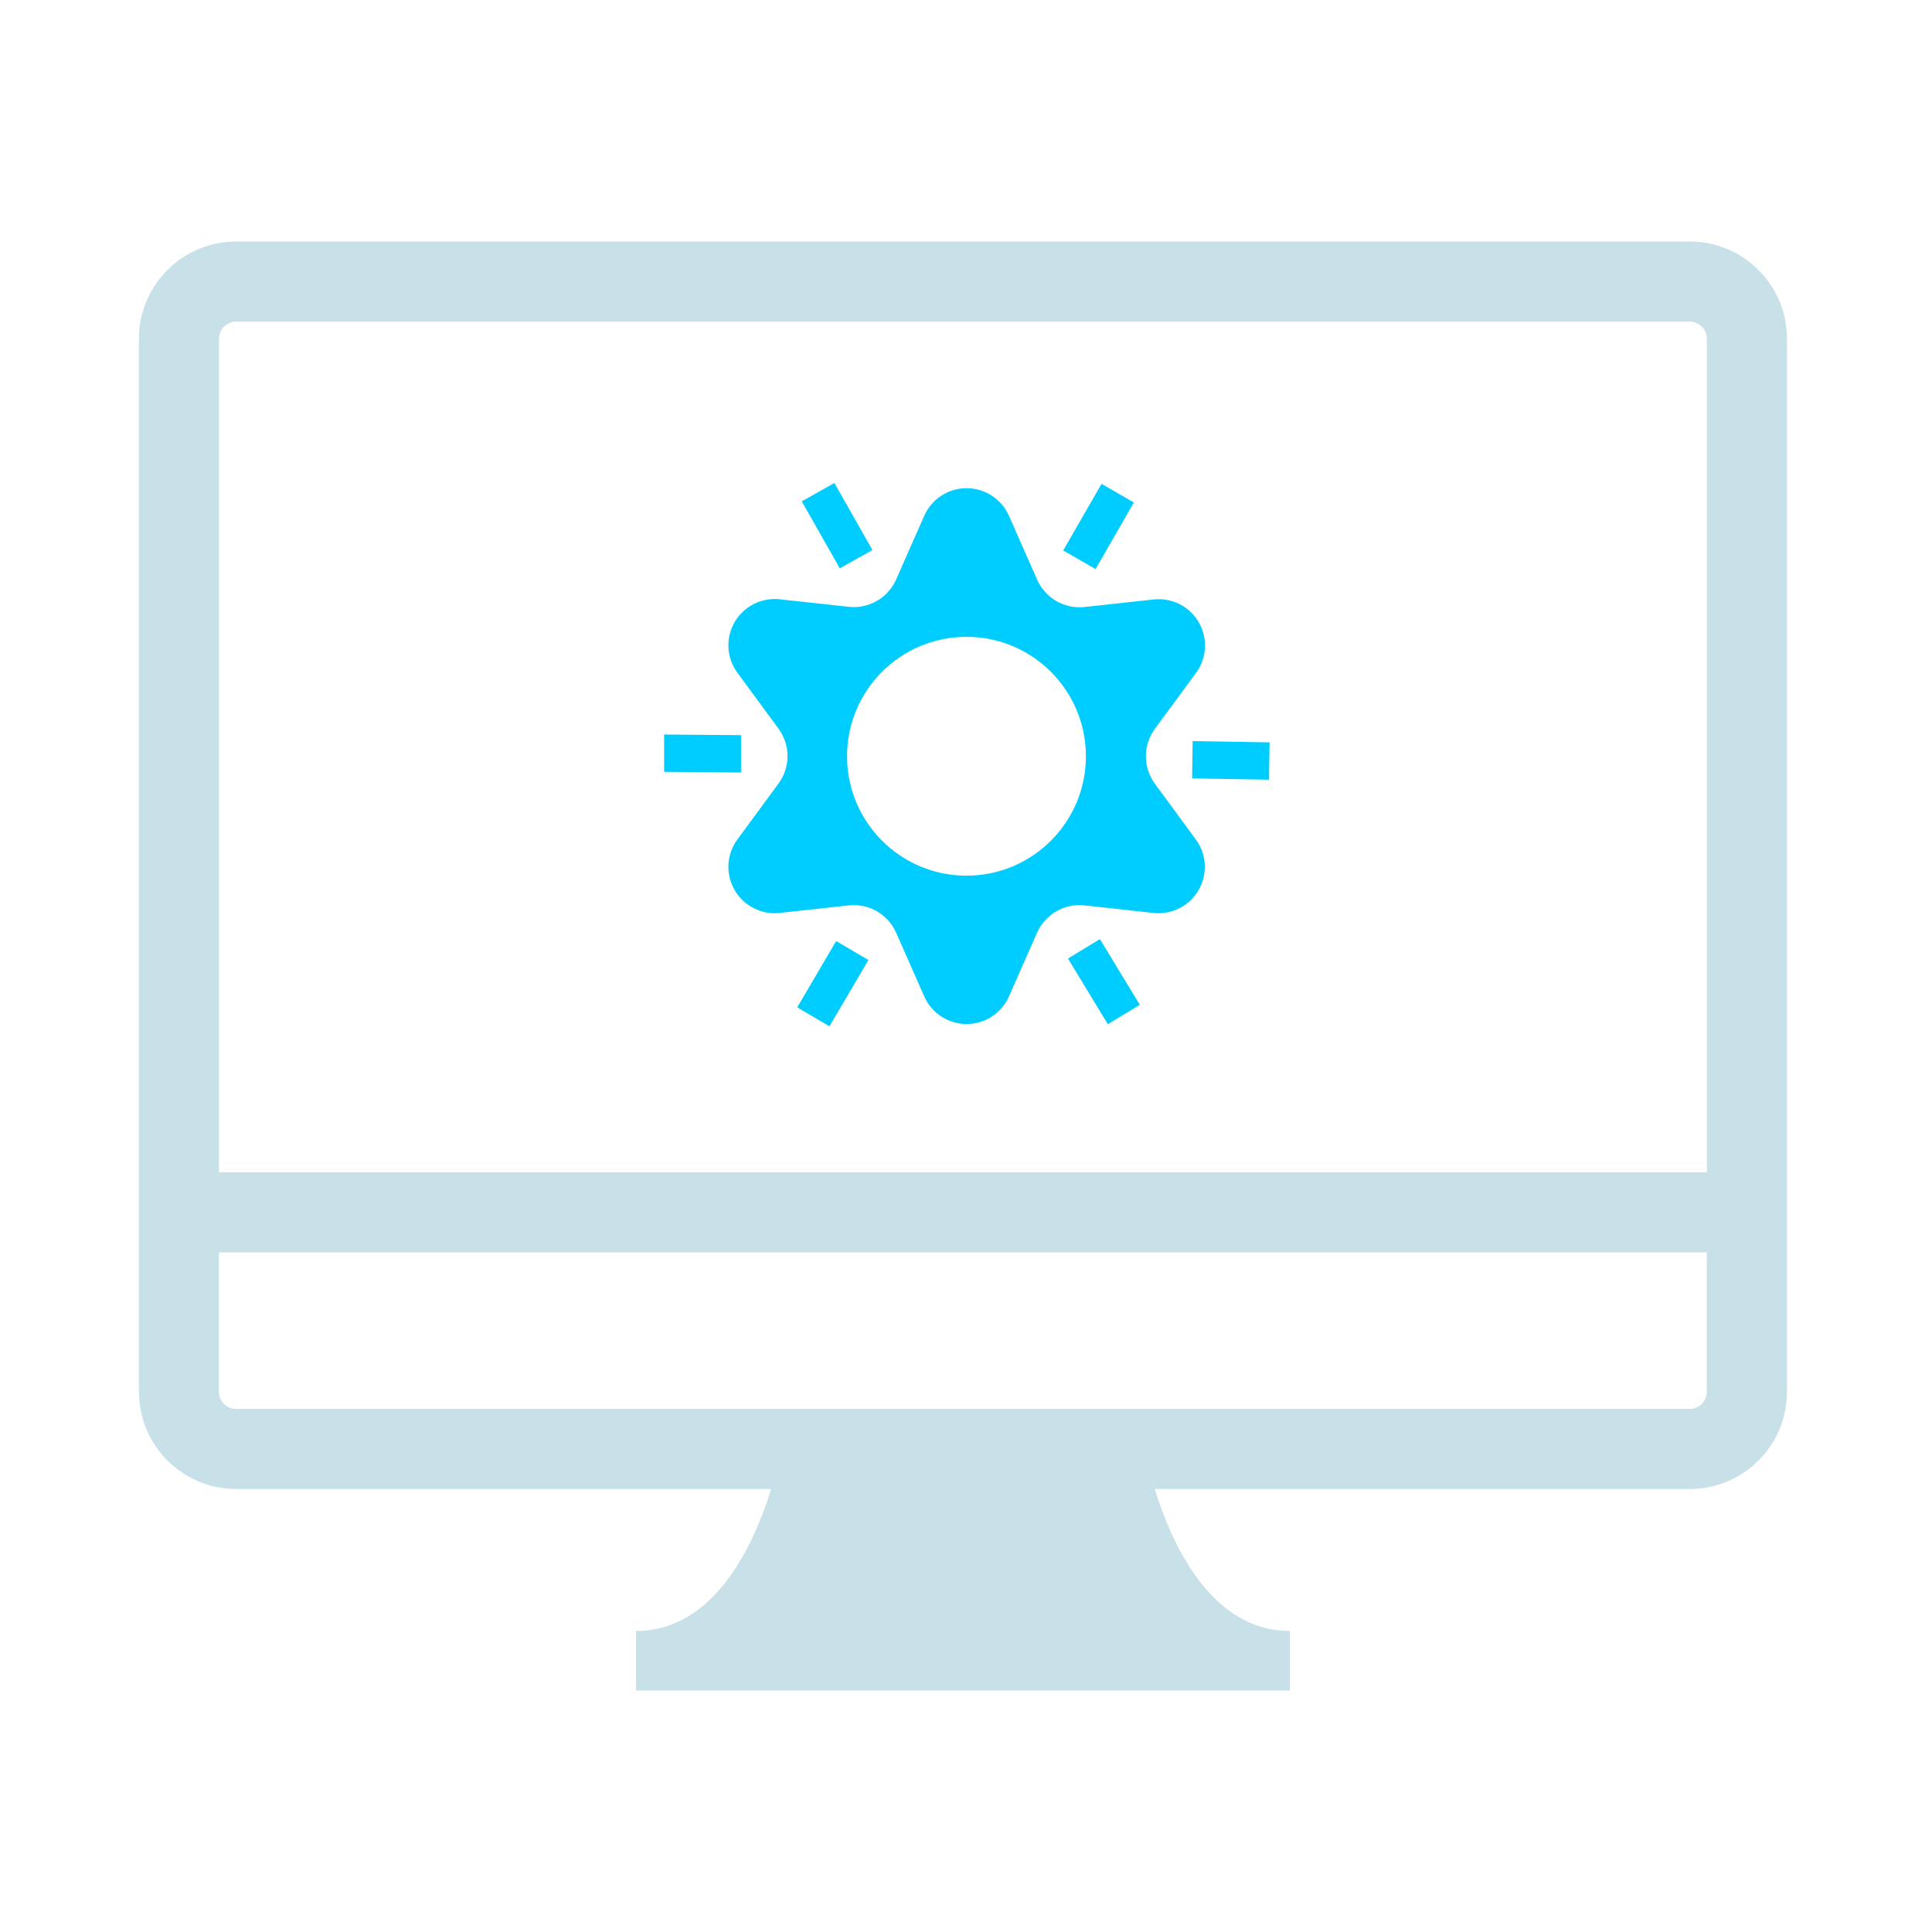
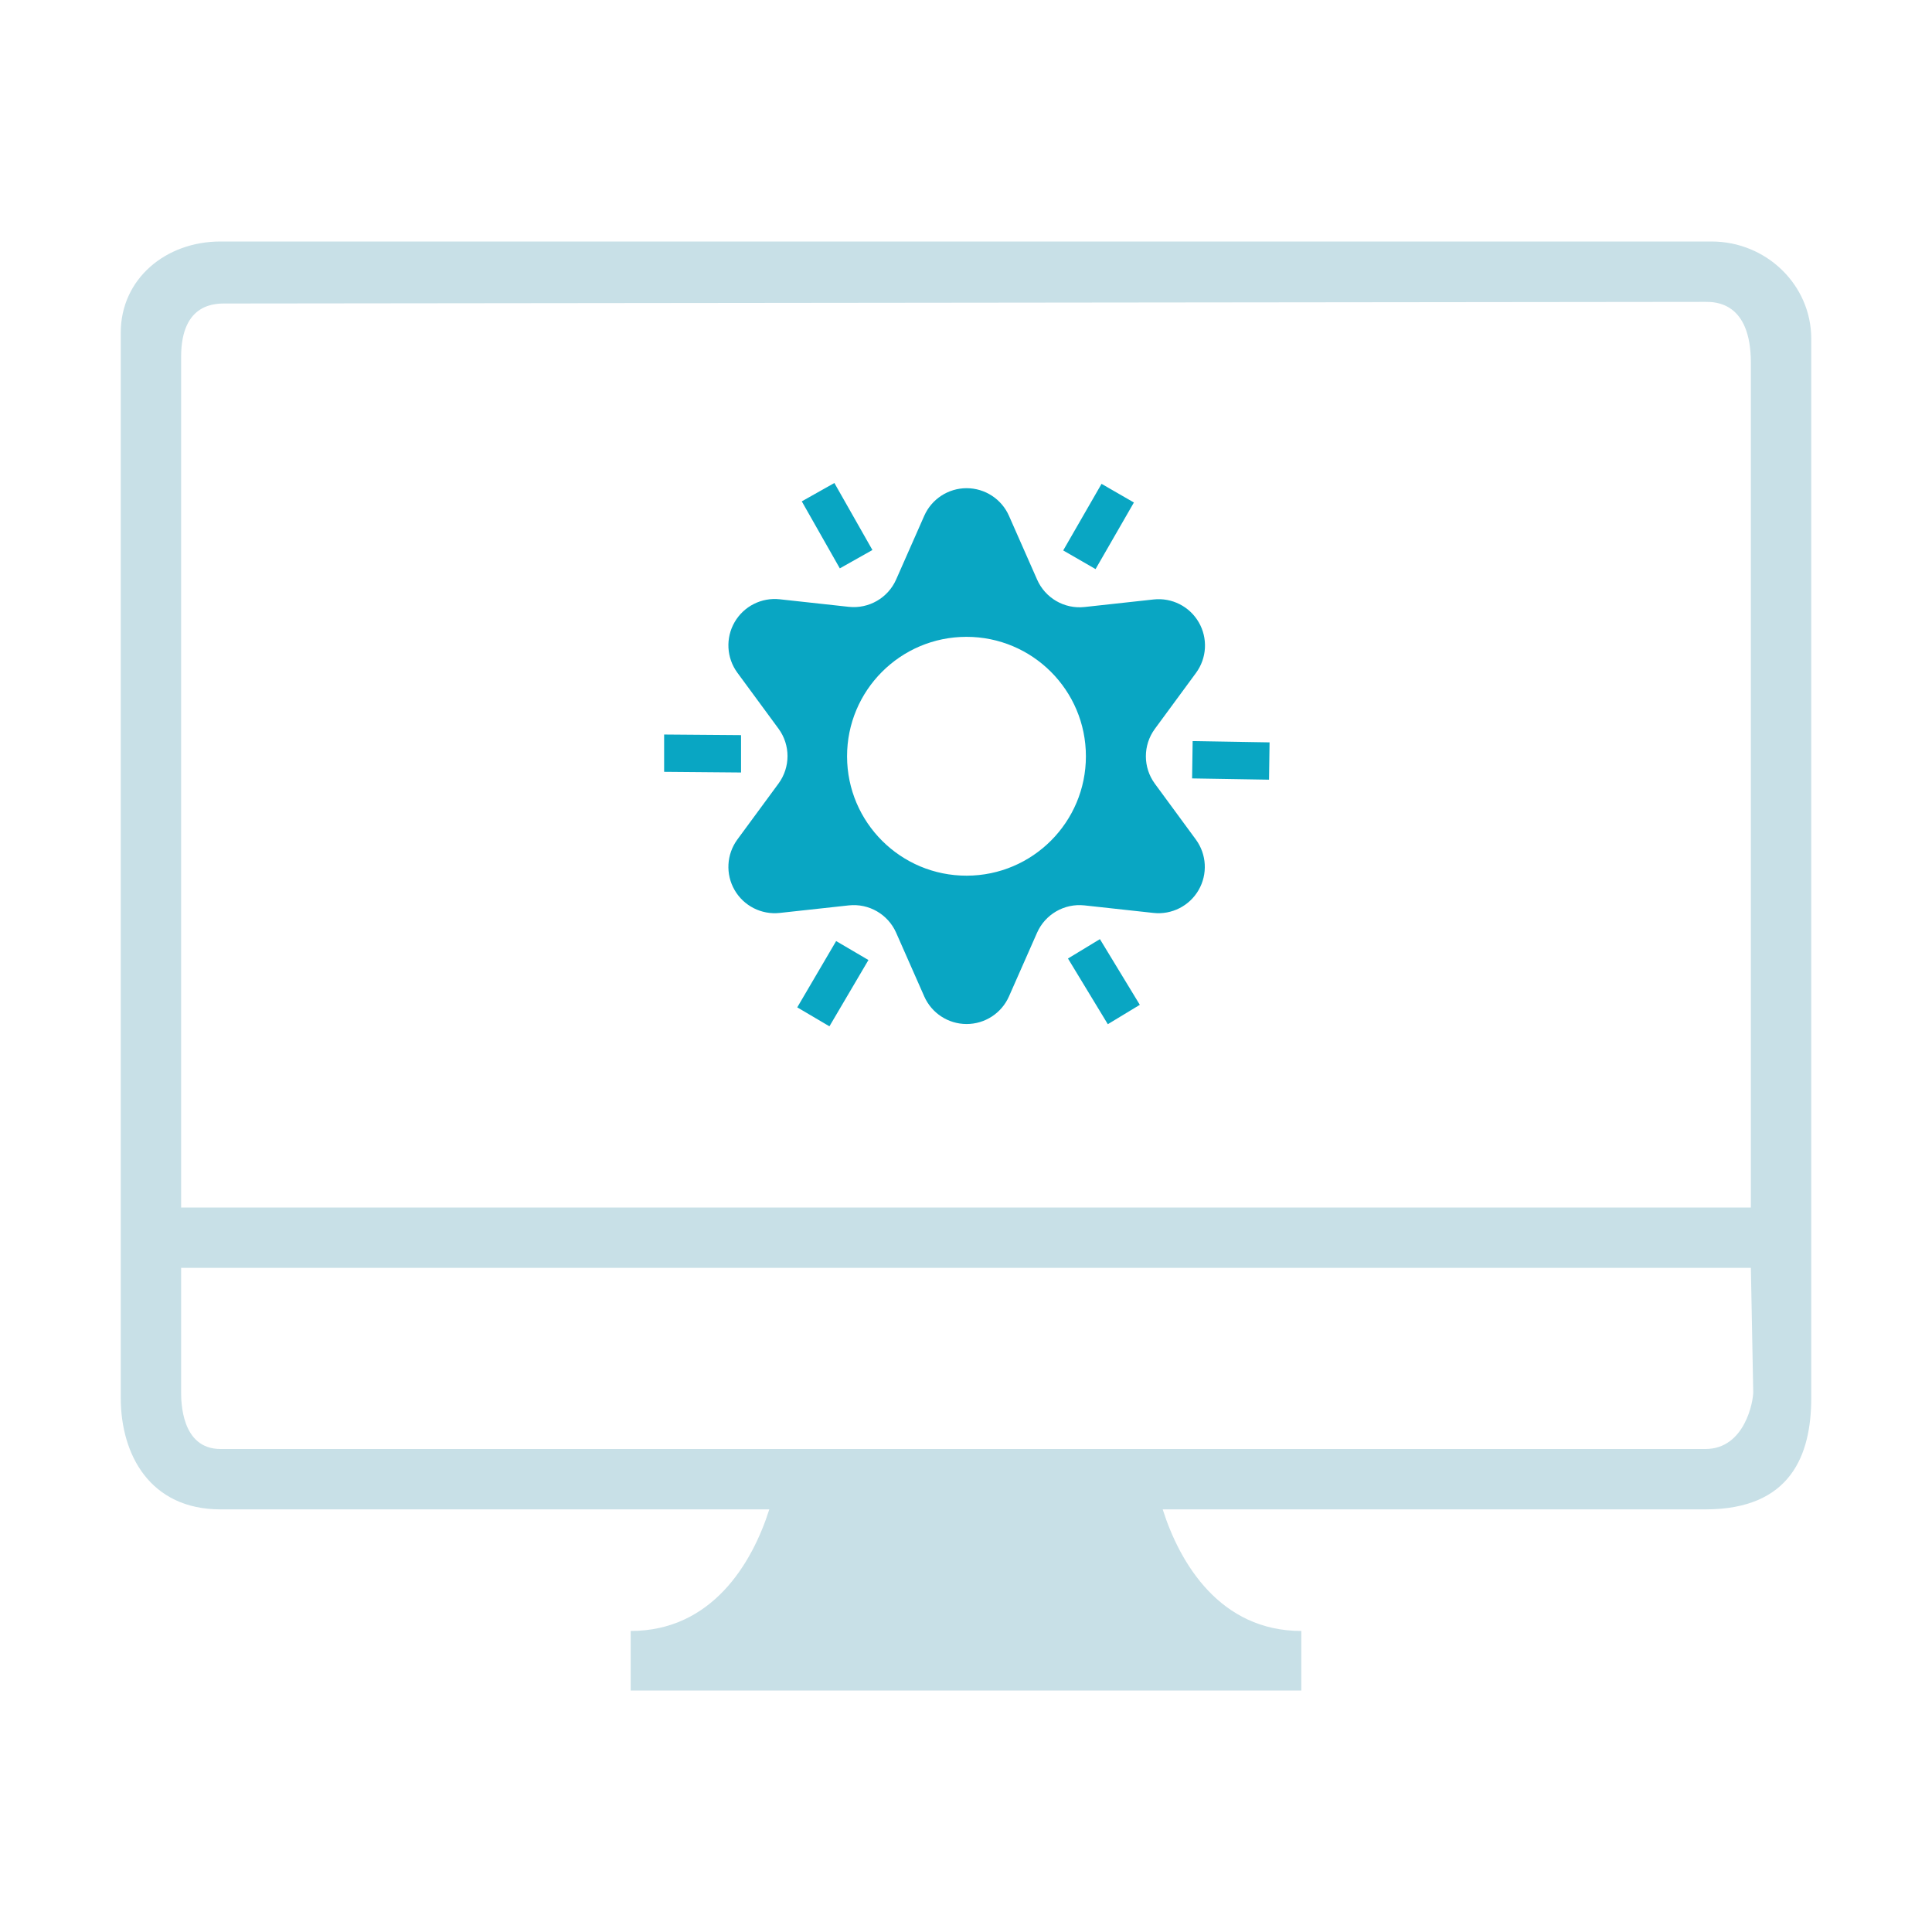
<svg xmlns="http://www.w3.org/2000/svg" width="32" height="32" version="1.1" id="svg12">
  <defs id="defs16" />
  <g id="video-display-brightness" transform="translate(32,10)">
    <rect style="opacity:0.001" width="32" height="32" x="-32" y="-10" id="rect7" />
-     <path d="m -12.873,2.979 a 0.767,0.767 0 0 1 0,-0.905 l 0.683,-0.929 a 0.767,0.767 0 0 0 -0.702,-1.216 l -1.144,0.125 a 0.767,0.767 0 0 1 -0.787,-0.456 l -0.465,-1.054 a 0.767,0.767 0 0 0 -1.404,0 l -0.465,1.054 a 0.767,0.767 0 0 1 -0.784,0.453 l -1.144,-0.125 a 0.767,0.767 0 0 0 -0.702,1.216 l 0.683,0.929 a 0.767,0.767 0 0 1 0,0.905 l -0.683,0.929 a 0.767,0.767 0 0 0 0.702,1.216 l 1.144,-0.125 a 0.767,0.767 0 0 1 0.784,0.453 l 0.465,1.054 a 0.767,0.767 0 0 0 1.404,0 l 0.465,-1.054 a 0.767,0.767 0 0 1 0.784,-0.453 l 1.144,0.125 a 0.767,0.767 0 0 0 0.702,-1.216 z m -3.114,1.525 a 1.978,1.978 0 1 1 1.973,-1.978 1.978,1.978 0 0 1 -1.973,1.978 z m 2.133,-5.078 -0.536,-0.309 0.635,-1.103 0.536,0.309 z M -19.726,2.176 V 2.795 L -21,2.784 V 2.166 Z m 7.471,0.717 0.009,-0.618 1.274,0.021 -0.009,0.618 z m -5.295,-3.783 -0.54,0.304 -0.63,-1.11 0.54,-0.304 z m -0.601,6.477 0.535,0.314 -0.646,1.098 -0.533,-0.314 z m 3.84,0.289 0.529,-0.321 0.661,1.088 -0.53,0.321 z" id="path4" style="fill:#00cdff;fill-opacity:1;stroke-width:0.171" />
-     <path d="m -4.013,-6 h -24.076 c -0.888,0 -1.61,0.723 -1.61,1.61 V 13.053 c 0,0.888 0.723,1.61 1.61,1.61 h 8.862 c -0.277,0.896 -0.927,2.351 -2.238,2.351 v 0.986 h 10.829 v -0.986 c -1.311,0 -1.962,-1.455 -2.238,-2.351 h 8.862 c 0.888,0 1.61,-0.723 1.61,-1.61 V -4.39 c 0,-0.888 -0.723,-1.61 -1.61,-1.61 z M -3.73,13.053 c 0,0.156 -0.127,0.283 -0.284,0.283 h -24.076 c -0.156,0 -0.284,-0.127 -0.284,-0.283 V 10.744 H -3.73 Z m 0,-3.636 H -28.373 V -4.39 c 0,-0.156 0.127,-0.283 0.284,-0.283 h 24.076 c 0.156,0 0.284,0.127 0.284,0.283 V 9.416 Z" id="path2" style="fill:#c8e0e7;fill-opacity:1;stroke-width:0.352" />
+     <path d="m -12.873,2.979 a 0.767,0.767 0 0 1 0,-0.905 l 0.683,-0.929 a 0.767,0.767 0 0 0 -0.702,-1.216 l -1.144,0.125 a 0.767,0.767 0 0 1 -0.787,-0.456 l -0.465,-1.054 a 0.767,0.767 0 0 0 -1.404,0 l -0.465,1.054 a 0.767,0.767 0 0 1 -0.784,0.453 l -1.144,-0.125 a 0.767,0.767 0 0 0 -0.702,1.216 l 0.683,0.929 a 0.767,0.767 0 0 1 0,0.905 l -0.683,0.929 a 0.767,0.767 0 0 0 0.702,1.216 l 1.144,-0.125 a 0.767,0.767 0 0 1 0.784,0.453 l 0.465,1.054 a 0.767,0.767 0 0 0 1.404,0 l 0.465,-1.054 a 0.767,0.767 0 0 1 0.784,-0.453 l 1.144,0.125 a 0.767,0.767 0 0 0 0.702,-1.216 z m -3.114,1.525 a 1.978,1.978 0 1 1 1.973,-1.978 1.978,1.978 0 0 1 -1.973,1.978 z m 2.133,-5.078 -0.536,-0.309 0.635,-1.103 0.536,0.309 z M -19.726,2.176 V 2.795 L -21,2.784 V 2.166 Z m 7.471,0.717 0.009,-0.618 1.274,0.021 -0.009,0.618 z m -5.295,-3.783 -0.54,0.304 -0.63,-1.11 0.54,-0.304 z m -0.601,6.477 0.535,0.314 -0.646,1.098 -0.533,-0.314 z m 3.84,0.289 0.529,-0.321 0.661,1.088 -0.53,0.321 z" id="path4" style="fill:#09a6c3;fill-opacity:1;stroke-width:0.171" />
+     <path d="M -3.652,-6 H -28.348 c -0.911,0 -1.652,0.622 -1.652,1.51 v 17.643 c 0,0.947 0.489,1.847 1.652,1.847 h 9.09 c -0.284,0.896 -0.951,2.014 -2.296,2.014 v 0.986 h 11.108 v -0.986 c -1.345,0 -2.012,-1.119 -2.296,-2.014 H -3.752 c 1.413,0 1.752,-0.9 1.752,-1.847 V -4.39 c 0,-0.888 -0.741,-1.61 -1.652,-1.61 z M -2.961,13.053 c 0.003,0.156 -0.139,0.947 -0.791,0.947 H -28.348 C -29,14 -29,13.209 -29,13.053 V 11 H -3 Z M -3,10 h -26 v -14.09 c 0,-0.91 0.591,-0.883 0.752,-0.883 l 24.496,-0.027 c 0.16,-1.766e-4 0.752,-10e-8 0.752,1.01 z" id="path2" style="fill:#c8e0e7;fill-opacity:1;stroke-width:0.356" />
  </g>
  <g id="22-22-video-display-brightness" transform="translate(32,10)">
    <g id="g893">
      <rect style="opacity:0.001" width="22" height="22" x="0" y="-1.3897704e-07" id="rect2" />
-       <path d="m 12.876,8.958 a 0.46,0.46 0 0 1 0,-0.543 l 0.41,-0.558 a 0.46,0.46 0 0 0 -0.421,-0.73 l -0.687,0.075 a 0.46,0.46 0 0 1 -0.472,-0.274 l -0.279,-0.632 a 0.46,0.46 0 0 0 -0.842,0 l -0.279,0.632 A 0.46,0.46 0 0 1 9.836,7.201 L 9.149,7.126 A 0.46,0.46 0 0 0 8.728,7.856 l 0.41,0.558 a 0.46,0.46 0 0 1 0,0.543 L 8.728,9.514 A 0.46,0.46 0 0 0 9.149,10.244 L 9.836,10.169 a 0.46,0.46 0 0 1 0.47,0.272 l 0.279,0.632 a 0.46,0.46 0 0 0 0.842,0 l 0.279,-0.632 a 0.46,0.46 0 0 1 0.47,-0.272 l 0.687,0.075 a 0.46,0.46 0 0 0 0.421,-0.73 z M 11.008,9.874 A 1.187,1.187 0 1 1 12.192,8.687 1.187,1.187 0 0 1 11.008,9.874 Z M 12.288,6.827 11.966,6.641 12.347,5.979 12.669,6.165 Z M 8.765,8.477 V 8.848 L 8,8.841 V 8.47 Z m 4.483,0.43 0.006,-0.371 0.765,0.013 -0.006,0.371 z M 10.07,6.637 9.746,6.82 9.368,6.153 9.692,5.971 Z m -0.361,3.886 0.321,0.189 -0.387,0.659 -0.32,-0.189 z m 2.304,0.173 0.318,-0.193 0.397,0.653 -0.318,0.193 z" id="path4-5" style="fill:#00cdff;fill-opacity:1;stroke-width:0.102" />
-       <path d="M 19.125,3 H 3.074 C 2.482,3 2,3.482 2,4.074 v 11.628 c 0,0.592 0.482,1.074 1.074,1.074 h 5.908 c -0.184,0.597 -0.618,1.567 -1.492,1.567 v 0.657 h 7.22 v -0.657 c -0.874,0 -1.308,-0.97 -1.492,-1.567 h 5.908 c 0.592,0 1.074,-0.482 1.074,-1.074 V 4.073 c 0,-0.592 -0.482,-1.073 -1.074,-1.073 z m 0.189,12.702 c 0,0.104 -0.085,0.189 -0.189,0.189 H 3.074 c -0.104,0 -0.189,-0.085 -0.189,-0.189 V 14.162 h 16.429 z m 0,-2.424 H 2.885 V 4.073 c 0,-0.104 0.085,-0.189 0.189,-0.189 h 16.051 c 0.104,0 0.189,0.085 0.189,0.189 v 9.204 z" id="path2-3" style="fill:#c8e0e7;fill-opacity:1;stroke-width:0.235" />
+       <path d="m 12.876,8.958 a 0.46,0.46 0 0 1 0,-0.543 l 0.41,-0.558 a 0.46,0.46 0 0 0 -0.421,-0.73 l -0.687,0.075 a 0.46,0.46 0 0 1 -0.472,-0.274 l -0.279,-0.632 a 0.46,0.46 0 0 0 -0.842,0 l -0.279,0.632 A 0.46,0.46 0 0 1 9.836,7.201 L 9.149,7.126 A 0.46,0.46 0 0 0 8.728,7.856 l 0.41,0.558 a 0.46,0.46 0 0 1 0,0.543 L 8.728,9.514 A 0.46,0.46 0 0 0 9.149,10.244 L 9.836,10.169 a 0.46,0.46 0 0 1 0.47,0.272 l 0.279,0.632 a 0.46,0.46 0 0 0 0.842,0 l 0.279,-0.632 a 0.46,0.46 0 0 1 0.47,-0.272 l 0.687,0.075 a 0.46,0.46 0 0 0 0.421,-0.73 z M 11.008,9.874 A 1.187,1.187 0 1 1 12.192,8.687 1.187,1.187 0 0 1 11.008,9.874 Z M 12.288,6.827 11.966,6.641 12.347,5.979 12.669,6.165 Z M 8.765,8.477 V 8.848 L 8,8.841 V 8.47 Z m 4.483,0.43 0.006,-0.371 0.765,0.013 -0.006,0.371 z M 10.07,6.637 9.746,6.82 9.368,6.153 9.692,5.971 Z m -0.361,3.886 0.321,0.189 -0.387,0.659 -0.32,-0.189 z m 2.304,0.173 0.318,-0.193 0.397,0.653 -0.318,0.193 z" id="path4-5" style="fill:#09a6c3;fill-opacity:1;stroke-width:0.102" />
+       <path d="M 18.938,3 H 3.062 C 2.476,3 2,3.482 2,4.074 v 11.828 c 0,0.592 0.476,1.098 1.062,1.098 h 5.843 c -0.182,0.597 -0.611,1.343 -1.476,1.343 v 0.657 h 7.141 v -0.657 c -0.865,0 -1.293,-0.746 -1.476,-1.343 h 5.843 C 19.524,17 20,16.494 20,15.902 V 4.073 C 20,3.481 19.524,3 18.938,3 Z M 19,15.702 c 0,0.104 0,0.298 -0.262,0.298 H 3.3 C 3,16 3,15.806 3,15.702 v -1.702 h 16 z m 0,-2.702 H 3 v -8.627 c 0,-0.104 0,-0.373 0.262,-0.373 h 15.476 c 0.262,0 0.262,0.269 0.262,0.373 z" id="path2-3" style="fill:#c8e0e7;fill-opacity:1;stroke-width:0.233" />
    </g>
  </g>
</svg>
